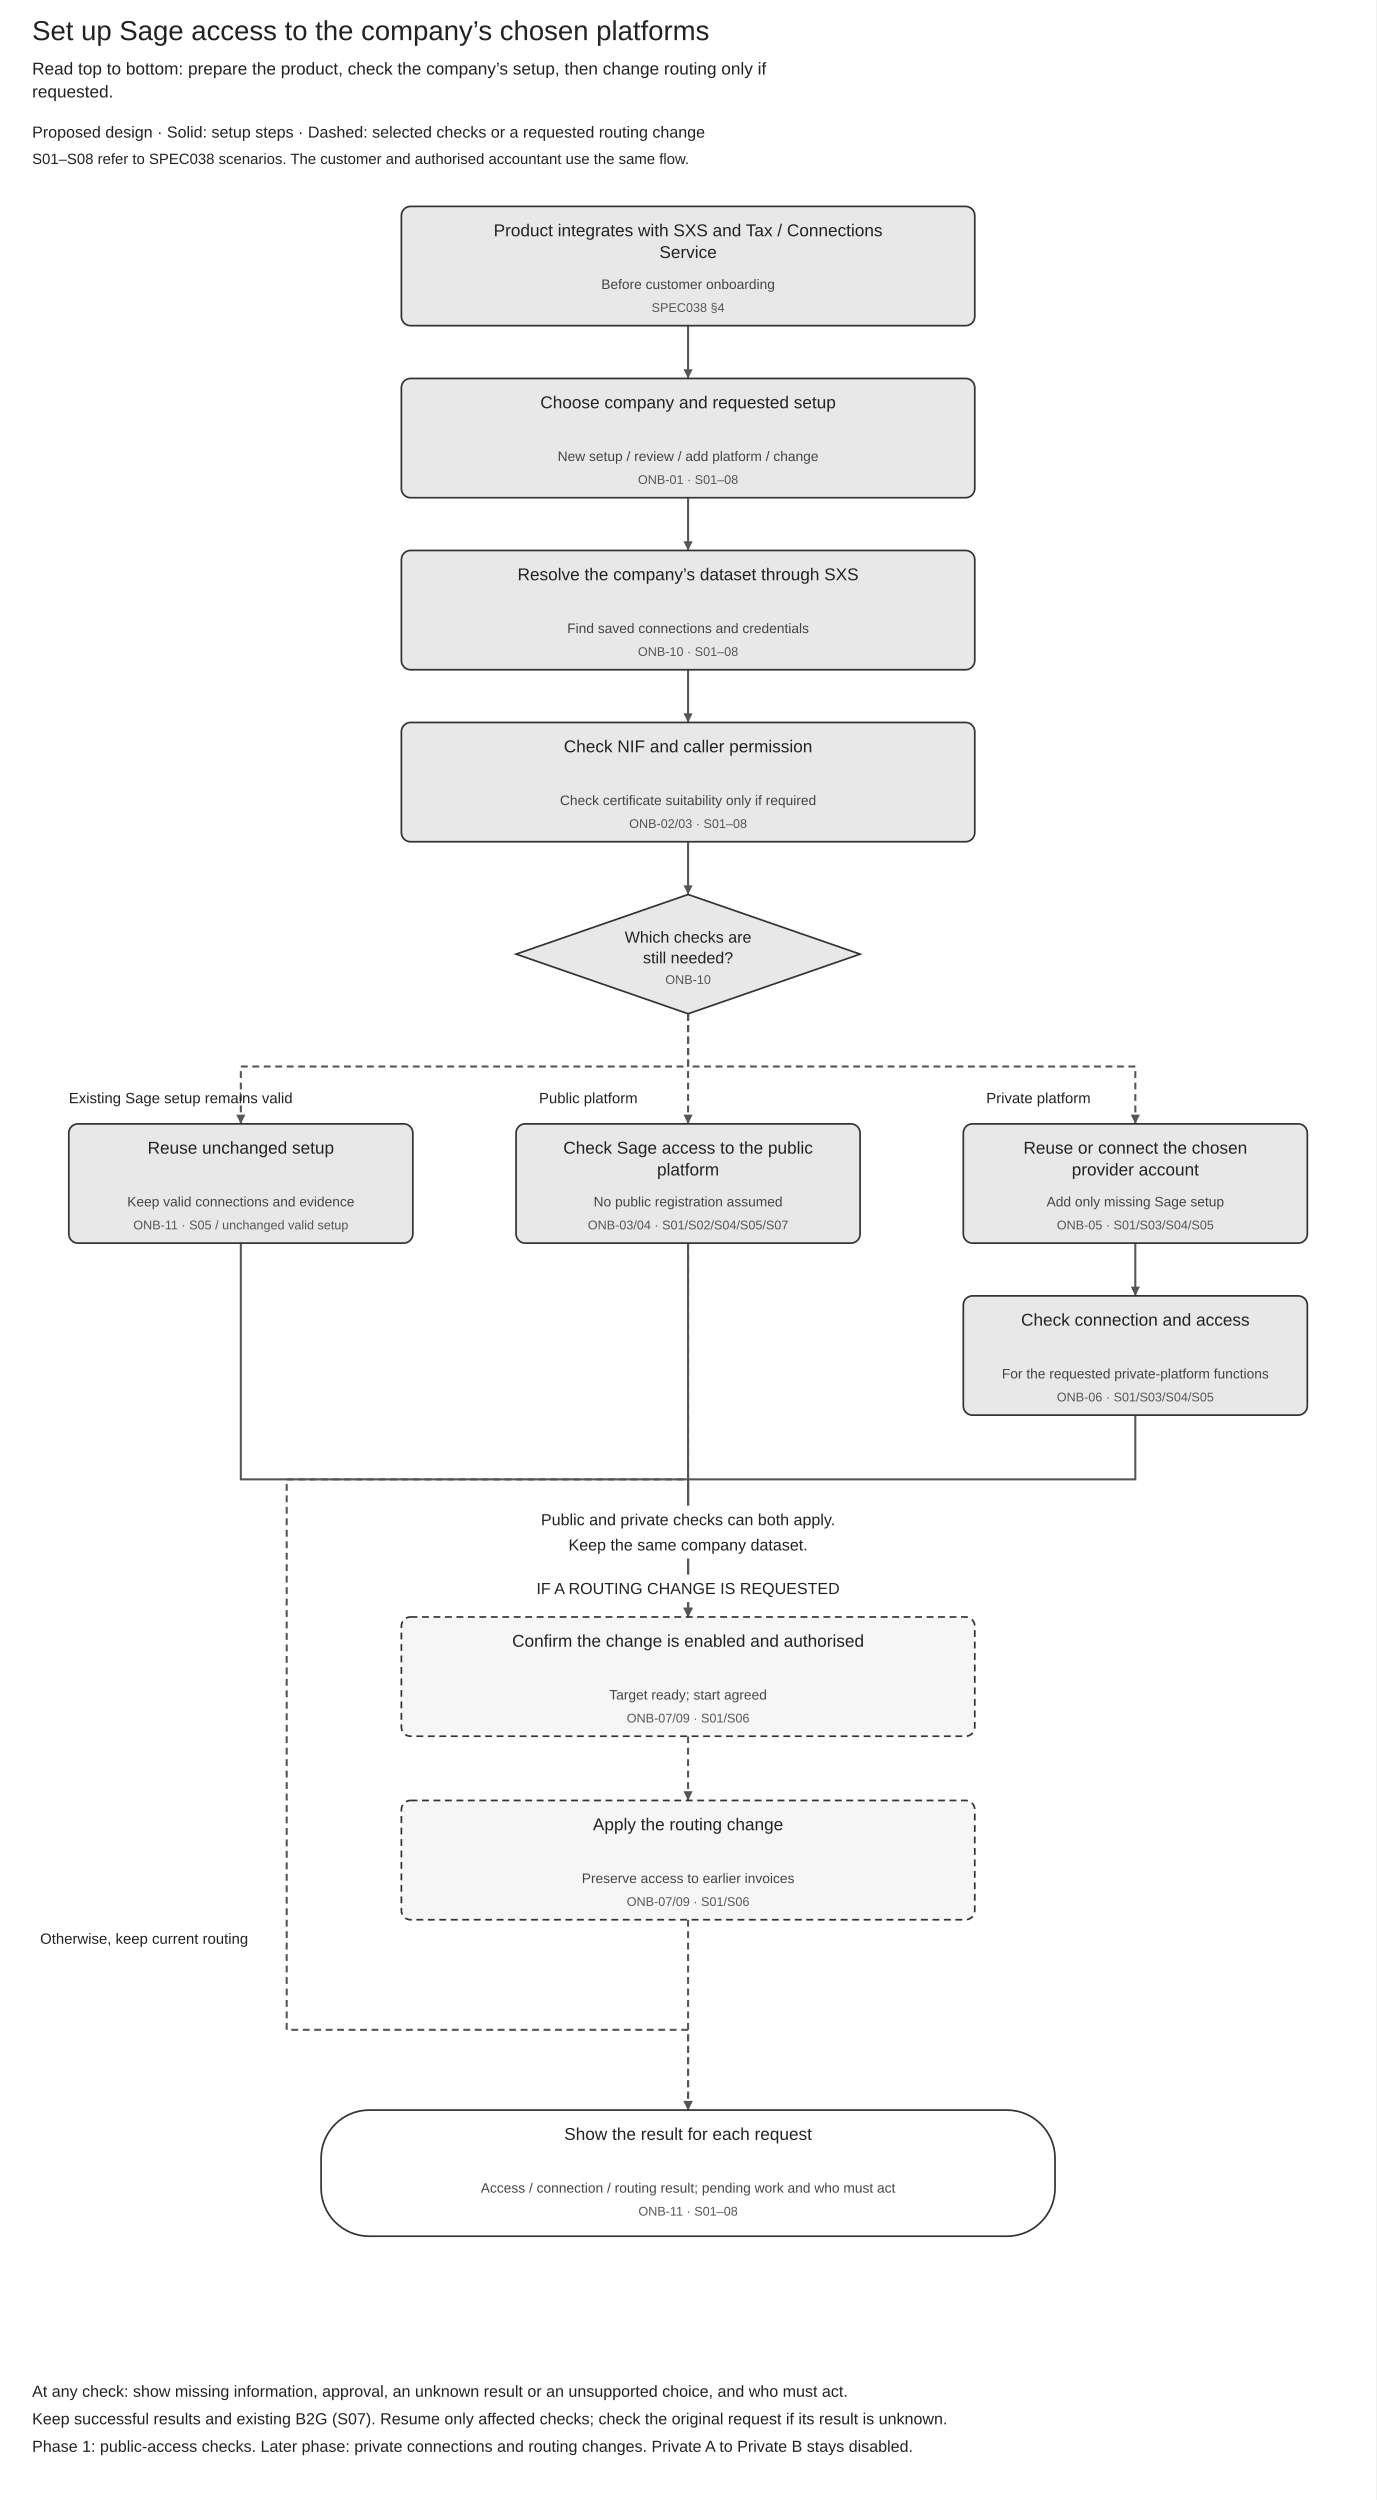
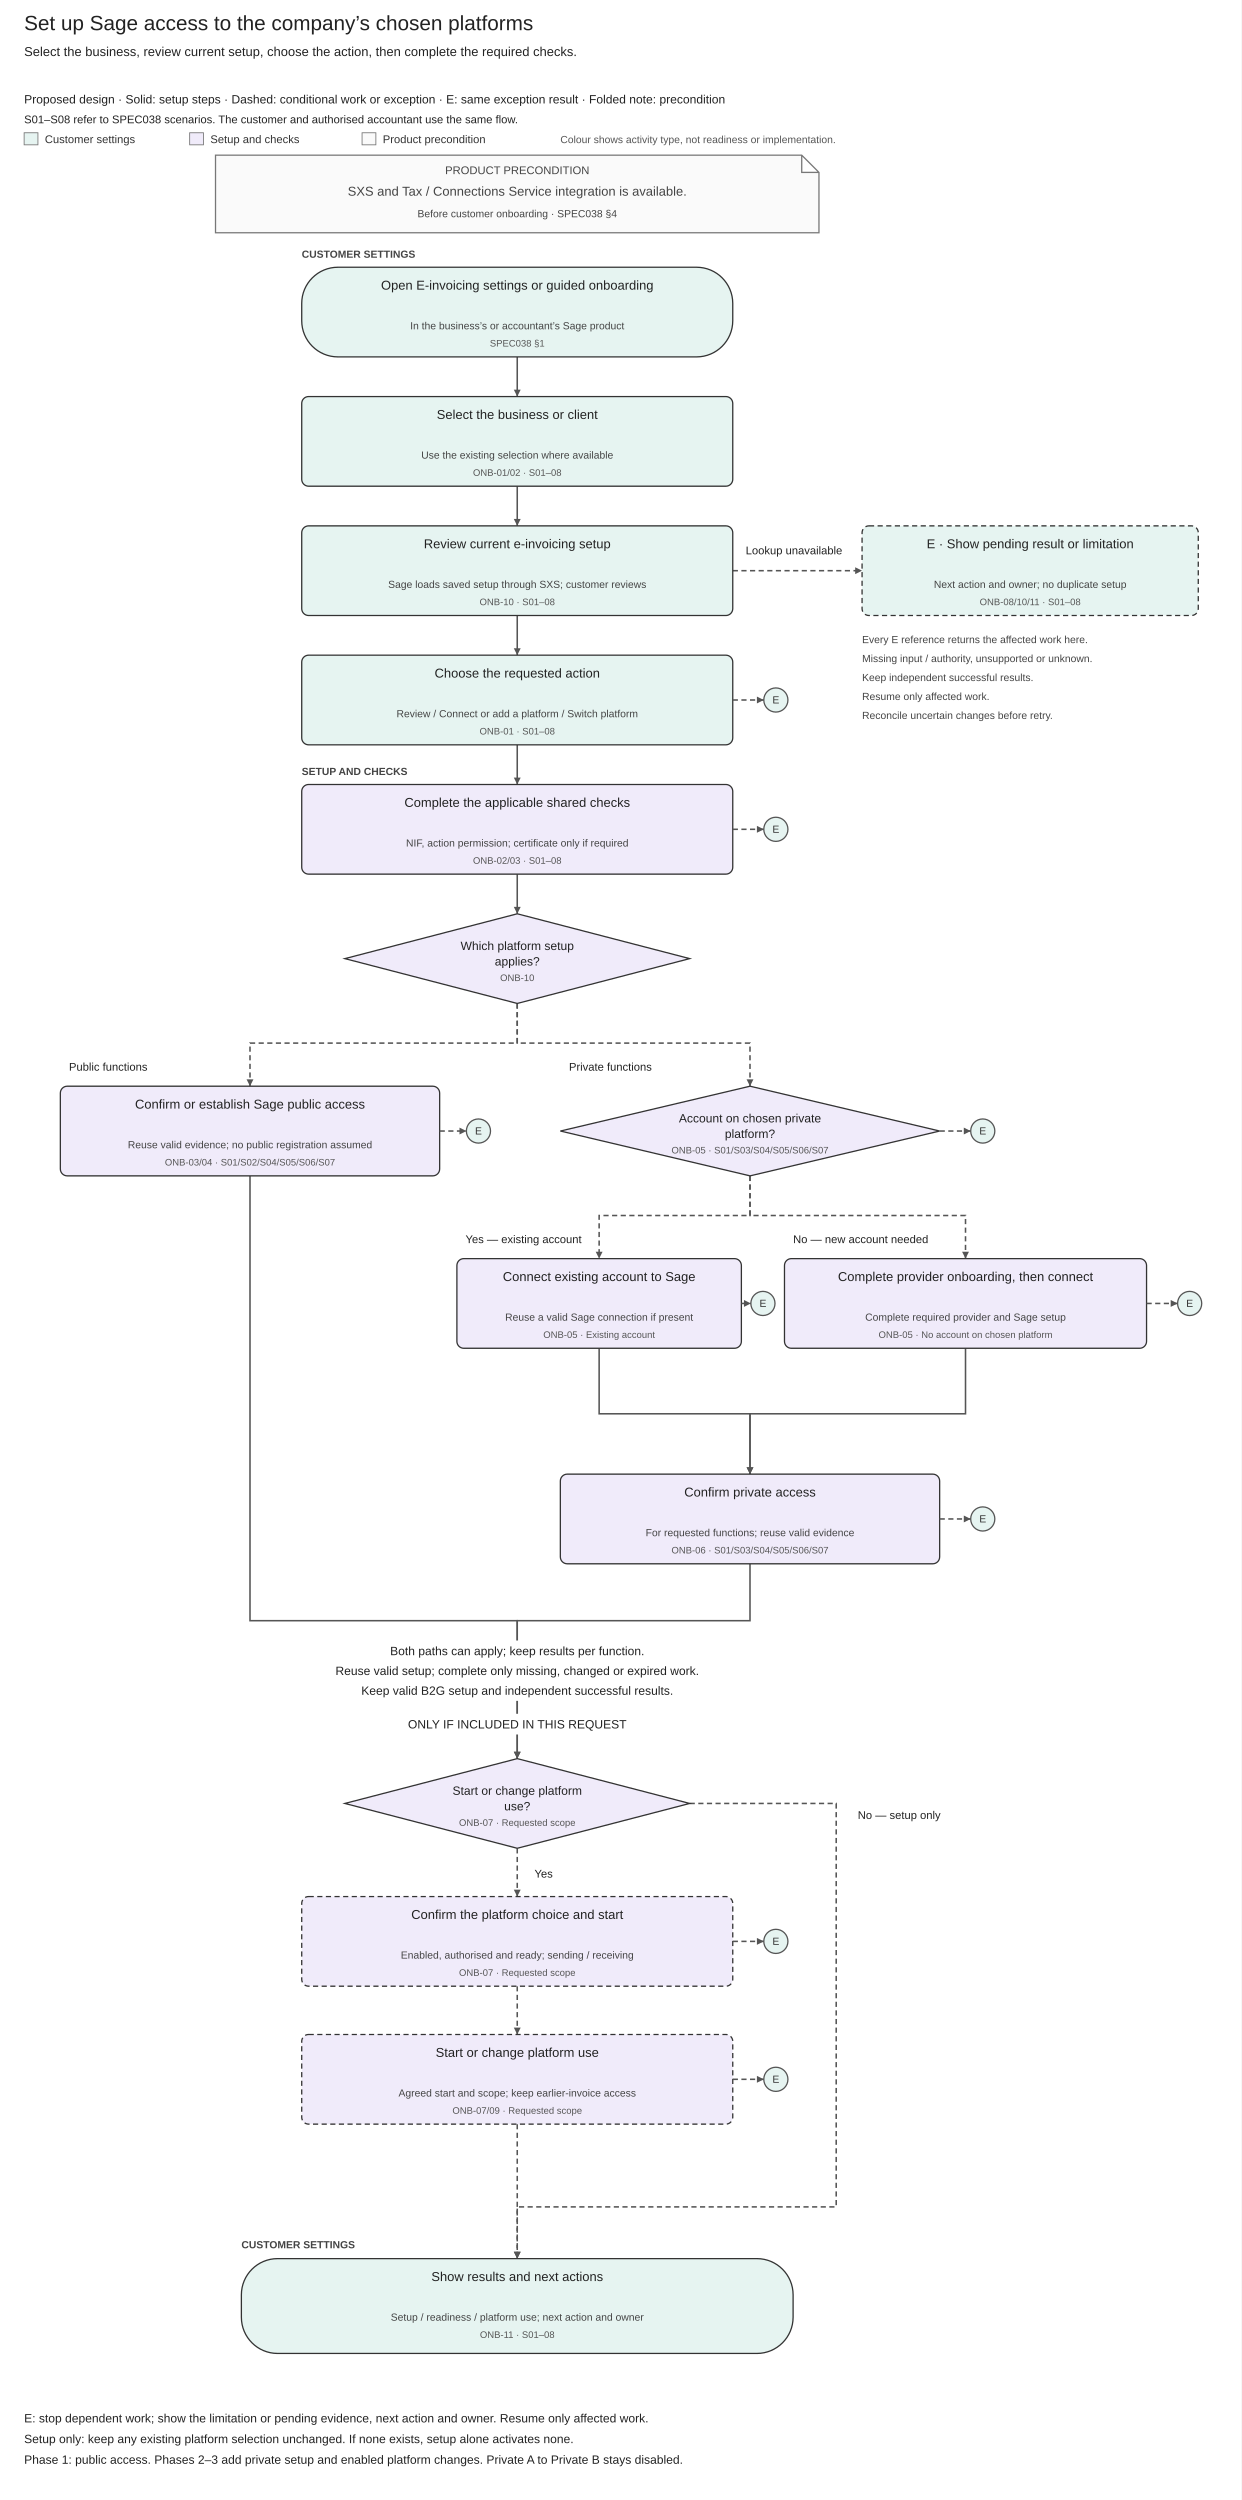
- <svg xmlns="http://www.w3.org/2000/svg" width="1200" height="2180" viewBox="0 0 1200 2180" role="img" aria-label="Set up Sage access to the company’s chosen platforms">
-   <rect width="1200" height="2180" fill="white" />
+ <svg xmlns="http://www.w3.org/2000/svg" width="1440" height="2900" viewBox="0 0 1440 2900" role="img" aria-label="Set up Sage access to the company’s chosen platforms">
+   <rect width="1440" height="2900" fill="white" />
  <text x="28" y="35" font-family="Arial, sans-serif" font-size="24" text-anchor="start" fill="#222222">Set up Sage access to the company’s chosen platforms</text>
-   <text x="28" y="65" font-family="Arial, sans-serif" font-size="15" text-anchor="start" fill="#222222">Read top to bottom: prepare the product, check the company’s setup, then change routing only if</text>
-   <text x="28" y="85" font-family="Arial, sans-serif" font-size="15" text-anchor="start" fill="#222222">requested.</text>
-   <text x="28" y="120" font-family="Arial, sans-serif" font-size="14" text-anchor="start" fill="#222222">Proposed design · Solid: setup steps · Dashed: selected checks or a requested routing change</text>
+   <text x="28" y="65" font-family="Arial, sans-serif" font-size="15" text-anchor="start" fill="#222222">Select the business, review current setup, choose the action, then complete the required checks.</text>
+   <text x="28" y="120" font-family="Arial, sans-serif" font-size="14" text-anchor="start" fill="#222222">Proposed design · Solid: setup steps · Dashed: conditional work or exception · E: same exception result · Folded note: precondition</text>
  <text x="28" y="143" font-family="Arial, sans-serif" font-size="13" text-anchor="start" fill="#222222">S01–S08 refer to SPEC038 scenarios. The customer and authorised accountant use the same flow.</text>
-   <path d="M 600,284 L 600,330" fill="none" stroke="#555555" stroke-width="1.8" />
-   <path d="M 600.0,330 L 604.0,322.0 L 596.0,322.0 Z" fill="#555555" />
-   <path d="M 600,434 L 600,480" fill="none" stroke="#555555" stroke-width="1.8" />
-   <path d="M 600.0,480 L 604.0,472.0 L 596.0,472.0 Z" fill="#555555" />
-   <path d="M 600,584 L 600,630" fill="none" stroke="#555555" stroke-width="1.8" />
-   <path d="M 600.0,630 L 604.0,622.0 L 596.0,622.0 Z" fill="#555555" />
-   <path d="M 600,734 L 600,780" fill="none" stroke="#555555" stroke-width="1.8" />
-   <path d="M 600,780 L 604.0,772.0 L 596.0,772.0 Z" fill="#555555" />
-   <path d="M 600,884 L 600,930 L 210,930 L 210,980" fill="none" stroke="#555555" stroke-width="1.8" stroke-dasharray="6 4" />
-   <path d="M 210,980 L 214.0,972.0 L 206.0,972.0 Z" fill="#555555" />
-   <path d="M 600,884 L 600,980" fill="none" stroke="#555555" stroke-width="1.8" stroke-dasharray="6 4" />
-   <path d="M 600,980 L 604.0,972.0 L 596.0,972.0 Z" fill="#555555" />
-   <path d="M 600,884 L 600,930 L 990,930 L 990,980" fill="none" stroke="#555555" stroke-width="1.8" stroke-dasharray="6 4" />
-   <path d="M 990,980 L 994.0,972.0 L 986.0,972.0 Z" fill="#555555" />
-   <path d="M 990,1084 L 990,1130" fill="none" stroke="#555555" stroke-width="1.8" />
-   <path d="M 990.0,1130 L 994.0,1122.0 L 986.0,1122.0 Z" fill="#555555" />
-   <path d="M 210,1084 L 210,1290 L 600,1290 L 600,1410" fill="none" stroke="#555555" stroke-width="1.8" />
-   <path d="M 600,1410 L 604.0,1402.0 L 596.0,1402.0 Z" fill="#555555" />
-   <path d="M 600,1084 L 600,1410" fill="none" stroke="#555555" stroke-width="1.8" />
-   <path d="M 600,1410 L 604.0,1402.0 L 596.0,1402.0 Z" fill="#555555" />
-   <path d="M 990,1234 L 990,1290 L 600,1290 L 600,1410" fill="none" stroke="#555555" stroke-width="1.8" />
-   <path d="M 600,1410 L 604.0,1402.0 L 596.0,1402.0 Z" fill="#555555" />
-   <path d="M 600,1514 L 600,1570" fill="none" stroke="#555555" stroke-width="1.8" stroke-dasharray="6 4" />
-   <path d="M 600.0,1570 L 604.0,1562.0 L 596.0,1562.0 Z" fill="#555555" />
-   <path d="M 600,1674 L 600,1840" fill="none" stroke="#555555" stroke-width="1.8" stroke-dasharray="6 4" />
-   <path d="M 600,1840 L 604.0,1832.0 L 596.0,1832.0 Z" fill="#555555" />
-   <path d="M 600,1084 L 600,1290 L 250,1290 L 250,1770 L 600,1770 L 600,1840" fill="none" stroke="#555555" stroke-width="1.8" stroke-dasharray="6 4" />
-   <path d="M 600,1840 L 604.0,1832.0 L 596.0,1832.0 Z" fill="#555555" />
-   <a href="../../specs/onboarding-and-connectivity/SPEC-SEI-038-customer-onboarding-and-connectivity-logical-feature-specification.md#4-feature-wide-functional-requirements-and-rules" aria-label="SPEC038 §4 Product integrates with SXS and Tax / Connections Service">
-     <rect x="350" y="180" width="500" height="104" rx="8" fill="#e8e8e8" stroke="#333333" stroke-width="1.5" />
-     <text x="600.0" y="206" font-family="Arial, sans-serif" font-size="15" text-anchor="middle" fill="#222222">Product integrates with SXS and Tax / Connections</text>
-     <text x="600.0" y="225" font-family="Arial, sans-serif" font-size="15" text-anchor="middle" fill="#222222">Service</text>
-     <text x="600.0" y="252" font-family="Arial, sans-serif" font-size="12" text-anchor="middle" fill="#444444">Before customer onboarding</text>
-     <text x="600.0" y="272" font-family="Arial, sans-serif" font-size="11" text-anchor="middle" fill="#555555">SPEC038 §4</text>
-   </a>
-   <a href="../../specs/onboarding-and-connectivity/SPEC-SEI-038-customer-onboarding-and-connectivity-logical-feature-specification.md#61-onb-01-capture-requested-functions" aria-label="ONB-01 Choose company and requested setup">
-     <rect x="350" y="330" width="500" height="104" rx="8" fill="#e8e8e8" stroke="#333333" stroke-width="1.5" />
-     <text x="600.0" y="356" font-family="Arial, sans-serif" font-size="15" text-anchor="middle" fill="#222222">Choose company and requested setup</text>
-     <text x="600.0" y="402" font-family="Arial, sans-serif" font-size="12" text-anchor="middle" fill="#444444">New setup / review / add platform / change</text>
-     <text x="600.0" y="422" font-family="Arial, sans-serif" font-size="11" text-anchor="middle" fill="#555555">ONB-01 · S01–08</text>
-   </a>
-   <a href="../../specs/onboarding-and-connectivity/SPEC-SEI-038-customer-onboarding-and-connectivity-logical-feature-specification.md#64-onb-10-assess-current-setup" aria-label="ONB-10 Resolve the company’s dataset through SXS">
-     <rect x="350" y="480" width="500" height="104" rx="8" fill="#e8e8e8" stroke="#333333" stroke-width="1.5" />
-     <text x="600.0" y="506" font-family="Arial, sans-serif" font-size="15" text-anchor="middle" fill="#222222">Resolve the company’s dataset through SXS</text>
-     <text x="600.0" y="552" font-family="Arial, sans-serif" font-size="12" text-anchor="middle" fill="#444444">Find saved connections and credentials</text>
-     <text x="600.0" y="572" font-family="Arial, sans-serif" font-size="11" text-anchor="middle" fill="#555555">ONB-10 · S01–08</text>
-   </a>
-   <a href="../../specs/onboarding-and-connectivity/SPEC-SEI-038-customer-onboarding-and-connectivity-logical-feature-specification.md#62-onb-02-check-business-identity-and-authority" aria-label="ONB-02/03 Check NIF and caller permission">
-     <rect x="350" y="630" width="500" height="104" rx="8" fill="#e8e8e8" stroke="#333333" stroke-width="1.5" />
-     <text x="600.0" y="656" font-family="Arial, sans-serif" font-size="15" text-anchor="middle" fill="#222222">Check NIF and caller permission</text>
-     <text x="600.0" y="702" font-family="Arial, sans-serif" font-size="12" text-anchor="middle" fill="#444444">Check certificate suitability only if required</text>
-     <text x="600.0" y="722" font-family="Arial, sans-serif" font-size="11" text-anchor="middle" fill="#555555">ONB-02/03 · S01–08</text>
-   </a>
-   <a href="../../specs/onboarding-and-connectivity/SPEC-SEI-038-customer-onboarding-and-connectivity-logical-feature-specification.md#64-onb-10-assess-current-setup" aria-label="ONB-10 Which checks are still needed?">
-     <path d="M 600.0,780 L 750,832.0 L 600.0,884 L 450,832.0 Z" fill="#e8e8e8" stroke="#333333" stroke-width="1.5" />
-     <text x="600.0" y="822" font-family="Arial, sans-serif" font-size="14" text-anchor="middle" fill="#222222">Which checks are</text>
-     <text x="600.0" y="840" font-family="Arial, sans-serif" font-size="14" text-anchor="middle" fill="#222222">still needed?</text>
-     <text x="600.0" y="858" font-family="Arial, sans-serif" font-size="11" text-anchor="middle" fill="#555555">ONB-10</text>
-   </a>
-   <a href="../../specs/onboarding-and-connectivity/SPEC-SEI-038-customer-onboarding-and-connectivity-logical-feature-specification.md#612-onb-11-return-results-and-required-actions" aria-label="ONB-11 Reuse unchanged setup">
-     <rect x="60" y="980" width="300" height="104" rx="8" fill="#e8e8e8" stroke="#333333" stroke-width="1.5" />
-     <text x="210.0" y="1006" font-family="Arial, sans-serif" font-size="15" text-anchor="middle" fill="#222222">Reuse unchanged setup</text>
-     <text x="210.0" y="1052" font-family="Arial, sans-serif" font-size="12" text-anchor="middle" fill="#444444">Keep valid connections and evidence</text>
-     <text x="210.0" y="1072" font-family="Arial, sans-serif" font-size="11" text-anchor="middle" fill="#555555">ONB-11 · S05 / unchanged valid setup</text>
-   </a>
-   <a href="../../specs/onboarding-and-connectivity/SPEC-SEI-038-customer-onboarding-and-connectivity-logical-feature-specification.md#65-onb-03-assess-prerequisites" aria-label="ONB-03/04 Check Sage access to the public platform">
-     <rect x="450" y="980" width="300" height="104" rx="8" fill="#e8e8e8" stroke="#333333" stroke-width="1.5" />
-     <text x="600.0" y="1006" font-family="Arial, sans-serif" font-size="15" text-anchor="middle" fill="#222222">Check Sage access to the public</text>
-     <text x="600.0" y="1025" font-family="Arial, sans-serif" font-size="15" text-anchor="middle" fill="#222222">platform</text>
-     <text x="600.0" y="1052" font-family="Arial, sans-serif" font-size="12" text-anchor="middle" fill="#444444">No public registration assumed</text>
-     <text x="600.0" y="1072" font-family="Arial, sans-serif" font-size="11" text-anchor="middle" fill="#555555">ONB-03/04 · S01/S02/S04/S05/S07</text>
-   </a>
-   <a href="../../specs/onboarding-and-connectivity/SPEC-SEI-038-customer-onboarding-and-connectivity-logical-feature-specification.md#67-onb-05-configure-private-choice" aria-label="ONB-05 Reuse or connect the chosen provider account">
-     <rect x="840" y="980" width="300" height="104" rx="8" fill="#e8e8e8" stroke="#333333" stroke-width="1.5" />
-     <text x="990.0" y="1006" font-family="Arial, sans-serif" font-size="15" text-anchor="middle" fill="#222222">Reuse or connect the chosen</text>
-     <text x="990.0" y="1025" font-family="Arial, sans-serif" font-size="15" text-anchor="middle" fill="#222222">provider account</text>
-     <text x="990.0" y="1052" font-family="Arial, sans-serif" font-size="12" text-anchor="middle" fill="#444444">Add only missing Sage setup</text>
-     <text x="990.0" y="1072" font-family="Arial, sans-serif" font-size="11" text-anchor="middle" fill="#555555">ONB-05 · S01/S03/S04/S05</text>
-   </a>
-   <a href="../../specs/onboarding-and-connectivity/SPEC-SEI-038-customer-onboarding-and-connectivity-logical-feature-specification.md#68-onb-06-prove-private-readiness" aria-label="ONB-06 Check connection and access">
-     <rect x="840" y="1130" width="300" height="104" rx="8" fill="#e8e8e8" stroke="#333333" stroke-width="1.5" />
-     <text x="990.0" y="1156" font-family="Arial, sans-serif" font-size="15" text-anchor="middle" fill="#222222">Check connection and access</text>
-     <text x="990.0" y="1202" font-family="Arial, sans-serif" font-size="12" text-anchor="middle" fill="#444444">For the requested private-platform functions</text>
-     <text x="990.0" y="1222" font-family="Arial, sans-serif" font-size="11" text-anchor="middle" fill="#555555">ONB-06 · S01/S03/S04/S05</text>
-   </a>
-   <a href="../../specs/onboarding-and-connectivity/SPEC-SEI-038-customer-onboarding-and-connectivity-logical-feature-specification.md#69-onb-07-cut-over-new-traffic" aria-label="ONB-07/09 Confirm the change is enabled and authorised">
-     <rect x="350" y="1410" width="500" height="104" rx="8" fill="#f6f6f6" stroke="#333333" stroke-width="1.5" stroke-dasharray="6 4" />
-     <text x="600.0" y="1436" font-family="Arial, sans-serif" font-size="15" text-anchor="middle" fill="#222222">Confirm the change is enabled and authorised</text>
-     <text x="600.0" y="1482" font-family="Arial, sans-serif" font-size="12" text-anchor="middle" fill="#444444">Target ready; start agreed</text>
-     <text x="600.0" y="1502" font-family="Arial, sans-serif" font-size="11" text-anchor="middle" fill="#555555">ONB-07/09 · S01/S06</text>
-   </a>
-   <a href="../../specs/onboarding-and-connectivity/SPEC-SEI-038-customer-onboarding-and-connectivity-logical-feature-specification.md#69-onb-07-cut-over-new-traffic" aria-label="ONB-07/09 Apply the routing change">
-     <rect x="350" y="1570" width="500" height="104" rx="8" fill="#f6f6f6" stroke="#333333" stroke-width="1.5" stroke-dasharray="6 4" />
-     <text x="600.0" y="1596" font-family="Arial, sans-serif" font-size="15" text-anchor="middle" fill="#222222">Apply the routing change</text>
-     <text x="600.0" y="1642" font-family="Arial, sans-serif" font-size="12" text-anchor="middle" fill="#444444">Preserve access to earlier invoices</text>
-     <text x="600.0" y="1662" font-family="Arial, sans-serif" font-size="11" text-anchor="middle" fill="#555555">ONB-07/09 · S01/S06</text>
-   </a>
-   <a href="../../specs/onboarding-and-connectivity/SPEC-SEI-038-customer-onboarding-and-connectivity-logical-feature-specification.md#612-onb-11-return-results-and-required-actions" aria-label="ONB-11 Show the result for each request">
-     <rect x="280" y="1840" width="640" height="110" rx="42" fill="#ffffff" stroke="#333333" stroke-width="1.5" />
-     <text x="600.0" y="1866" font-family="Arial, sans-serif" font-size="15" text-anchor="middle" fill="#222222">Show the result for each request</text>
-     <text x="600.0" y="1912" font-family="Arial, sans-serif" font-size="12" text-anchor="middle" fill="#444444">Access / connection / routing result; pending work and who must act</text>
-     <text x="600.0" y="1932" font-family="Arial, sans-serif" font-size="11" text-anchor="middle" fill="#555555">ONB-11 · S01–08</text>
-   </a>
-   <text x="60" y="962" font-family="Arial, sans-serif" font-size="13" text-anchor="start" fill="#222222">Existing Sage setup remains valid</text>
-   <text x="470" y="962" font-family="Arial, sans-serif" font-size="13" text-anchor="start" fill="#222222">Public platform</text>
-   <text x="860" y="962" font-family="Arial, sans-serif" font-size="13" text-anchor="start" fill="#222222">Private platform</text>
-   <text x="35" y="1695" font-family="Arial, sans-serif" font-size="13" text-anchor="start" fill="#222222">Otherwise, keep current routing</text>
-   <rect x="300" y="1313.0" width="600" height="24" fill="white" />
-   <text x="600" y="1330" font-family="Arial, sans-serif" font-size="14" text-anchor="middle" fill="#222222">Public and private checks can both apply.</text>
-   <rect x="300" y="1335.0" width="600" height="24" fill="white" />
-   <text x="600" y="1352" font-family="Arial, sans-serif" font-size="14" text-anchor="middle" fill="#222222">Keep the same company dataset.</text>
-   <rect x="300" y="1373.0" width="600" height="24" fill="white" />
-   <text x="600" y="1390" font-family="Arial, sans-serif" font-size="14" text-anchor="middle" fill="#222222">IF A ROUTING CHANGE IS REQUESTED</text>
-   <text x="28" y="2090" font-family="Arial, sans-serif" font-size="14" text-anchor="start" fill="#222222">At any check: show missing information, approval, an unknown result or an unsupported choice, and who must act.</text>
-   <text x="28" y="2114" font-family="Arial, sans-serif" font-size="14" text-anchor="start" fill="#222222">Keep successful results and existing B2G (S07). Resume only affected checks; check the original request if its result is unknown.</text>
-   <text x="28" y="2138" font-family="Arial, sans-serif" font-size="14" text-anchor="start" fill="#222222">Phase 1: public-access checks. Later phase: private connections and routing changes. Private A to Private B stays disabled.</text>
+   <path d="M 600,414 L 600,460" fill="none" stroke="#555555" stroke-width="1.8" />
+   <path d="M 600.0,460 L 604.0,452.0 L 596.0,452.0 Z" fill="#555555" />
+   <path d="M 600,564 L 600,610" fill="none" stroke="#555555" stroke-width="1.8" />
+   <path d="M 600.0,610 L 604.0,602.0 L 596.0,602.0 Z" fill="#555555" />
+   <path d="M 600,714 L 600,760" fill="none" stroke="#555555" stroke-width="1.8" />
+   <path d="M 600.0,760 L 604.0,752.0 L 596.0,752.0 Z" fill="#555555" />
+   <path d="M 600,864 L 600,910" fill="none" stroke="#555555" stroke-width="1.8" />
+   <path d="M 600.0,910 L 604.0,902.0 L 596.0,902.0 Z" fill="#555555" />
+   <path d="M 850,662 L 1000,662" fill="none" stroke="#555555" stroke-width="1.8" stroke-dasharray="6 4" />
+   <path d="M 1000,662 L 992.0,658.0 L 992.0,666.0 Z" fill="#555555" />
+   <path d="M 600,1014 L 600,1060" fill="none" stroke="#555555" stroke-width="1.8" />
+   <path d="M 600,1060 L 604.0,1052.0 L 596.0,1052.0 Z" fill="#555555" />
+   <path d="M 600,1164 L 600,1210 L 290,1210 L 290,1260" fill="none" stroke="#555555" stroke-width="1.8" stroke-dasharray="6 4" />
+   <path d="M 290,1260 L 294.0,1252.0 L 286.0,1252.0 Z" fill="#555555" />
+   <path d="M 600,1164 L 600,1210 L 870,1210 L 870,1260" fill="none" stroke="#555555" stroke-width="1.8" stroke-dasharray="6 4" />
+   <path d="M 870,1260 L 874.0,1252.0 L 866.0,1252.0 Z" fill="#555555" />
+   <path d="M 870,1364 L 870,1410 L 695,1410 L 695,1460" fill="none" stroke="#555555" stroke-width="1.8" stroke-dasharray="6 4" />
+   <path d="M 695,1460 L 699.0,1452.0 L 691.0,1452.0 Z" fill="#555555" />
+   <path d="M 870,1364 L 870,1410 L 1120,1410 L 1120,1460" fill="none" stroke="#555555" stroke-width="1.8" stroke-dasharray="6 4" />
+   <path d="M 1120,1460 L 1124.0,1452.0 L 1116.0,1452.0 Z" fill="#555555" />
+   <path d="M 695,1564 L 695,1640 L 870,1640 L 870,1710" fill="none" stroke="#555555" stroke-width="1.8" />
+   <path d="M 870,1710 L 874.0,1702.0 L 866.0,1702.0 Z" fill="#555555" />
+   <path d="M 1120,1564 L 1120,1640 L 870,1640 L 870,1710" fill="none" stroke="#555555" stroke-width="1.8" />
+   <path d="M 870,1710 L 874.0,1702.0 L 866.0,1702.0 Z" fill="#555555" />
+   <path d="M 290,1364 L 290,1880 L 600,1880 L 600,2040" fill="none" stroke="#555555" stroke-width="1.8" />
+   <path d="M 600,2040 L 604.0,2032.0 L 596.0,2032.0 Z" fill="#555555" />
+   <path d="M 870,1814 L 870,1880 L 600,1880 L 600,2040" fill="none" stroke="#555555" stroke-width="1.8" />
+   <path d="M 600,2040 L 604.0,2032.0 L 596.0,2032.0 Z" fill="#555555" />
+   <path d="M 600,2144 L 600,2200" fill="none" stroke="#555555" stroke-width="1.8" stroke-dasharray="6 4" />
+   <path d="M 600,2200 L 604.0,2192.0 L 596.0,2192.0 Z" fill="#555555" />
+   <path d="M 800,2092 L 970,2092 L 970,2560 L 600,2560 L 600,2620" fill="none" stroke="#555555" stroke-width="1.8" stroke-dasharray="6 4" />
+   <path d="M 600,2620 L 604.0,2612.0 L 596.0,2612.0 Z" fill="#555555" />
+   <path d="M 600,2304 L 600,2360" fill="none" stroke="#555555" stroke-width="1.8" stroke-dasharray="6 4" />
+   <path d="M 600.0,2360 L 604.0,2352.0 L 596.0,2352.0 Z" fill="#555555" />
+   <path d="M 600,2464 L 600,2620" fill="none" stroke="#555555" stroke-width="1.8" stroke-dasharray="6 4" />
+   <path d="M 600,2620 L 604.0,2612.0 L 596.0,2612.0 Z" fill="#555555" />
+   <a href="../../specs/onboarding-and-connectivity/SPEC-SEI-038-customer-onboarding-and-connectivity-logical-feature-specification.md#1-purpose-and-authority" aria-label="SPEC038 §1 Open E-invoicing settings or guided onboarding" id="start">
+     <rect x="350" y="310" width="500" height="104" rx="42" fill="#E6F4F1" stroke="#333333" stroke-width="1.5" />
+     <text x="600.0" y="336" font-family="Arial, sans-serif" font-size="15" text-anchor="middle" fill="#222222">Open E-invoicing settings or guided onboarding</text>
+     <text x="600.0" y="382" font-family="Arial, sans-serif" font-size="12" text-anchor="middle" fill="#444444">In the business’s or accountant’s Sage product</text>
+     <text x="600.0" y="402" font-family="Arial, sans-serif" font-size="11" text-anchor="middle" fill="#555555">SPEC038 §1</text>
+   </a>
+   <a href="../../specs/onboarding-and-connectivity/SPEC-SEI-038-customer-onboarding-and-connectivity-logical-feature-specification.md#61-onb-01-capture-requested-functions" aria-label="ONB-01/02 Select the business or client" id="select">
+     <rect x="350" y="460" width="500" height="104" rx="8" fill="#E6F4F1" stroke="#333333" stroke-width="1.5" />
+     <text x="600.0" y="486" font-family="Arial, sans-serif" font-size="15" text-anchor="middle" fill="#222222">Select the business or client</text>
+     <text x="600.0" y="532" font-family="Arial, sans-serif" font-size="12" text-anchor="middle" fill="#444444">Use the existing selection where available</text>
+     <text x="600.0" y="552" font-family="Arial, sans-serif" font-size="11" text-anchor="middle" fill="#555555">ONB-01/02 · S01–08</text>
+   </a>
+   <a href="../../specs/onboarding-and-connectivity/SPEC-SEI-038-customer-onboarding-and-connectivity-logical-feature-specification.md#64-onb-10-assess-current-setup" aria-label="ONB-10 Review current e-invoicing setup" id="assess">
+     <rect x="350" y="610" width="500" height="104" rx="8" fill="#E6F4F1" stroke="#333333" stroke-width="1.5" />
+     <text x="600.0" y="636" font-family="Arial, sans-serif" font-size="15" text-anchor="middle" fill="#222222">Review current e-invoicing setup</text>
+     <text x="600.0" y="682" font-family="Arial, sans-serif" font-size="12" text-anchor="middle" fill="#444444">Sage loads saved setup through SXS; customer reviews</text>
+     <text x="600.0" y="702" font-family="Arial, sans-serif" font-size="11" text-anchor="middle" fill="#555555">ONB-10 · S01–08</text>
+   </a>
+   <a href="../../specs/onboarding-and-connectivity/SPEC-SEI-038-customer-onboarding-and-connectivity-logical-feature-specification.md#610-onb-08-reconcile-and-recover" aria-label="ONB-08/10/11 E · Show pending result or limitation" id="pending">
+     <rect x="1000" y="610" width="390" height="104" rx="8" fill="#E6F4F1" stroke="#333333" stroke-width="1.5" stroke-dasharray="6 4" />
+     <text x="1195.0" y="636" font-family="Arial, sans-serif" font-size="15" text-anchor="middle" fill="#222222">E · Show pending result or limitation</text>
+     <text x="1195.0" y="682" font-family="Arial, sans-serif" font-size="12" text-anchor="middle" fill="#444444">Next action and owner; no duplicate setup</text>
+     <text x="1195.0" y="702" font-family="Arial, sans-serif" font-size="11" text-anchor="middle" fill="#555555">ONB-08/10/11 · S01–08</text>
+   </a>
+   <a href="../../specs/onboarding-and-connectivity/SPEC-SEI-038-customer-onboarding-and-connectivity-logical-feature-specification.md#61-onb-01-capture-requested-functions" aria-label="ONB-01 Choose the requested action" id="request">
+     <rect x="350" y="760" width="500" height="104" rx="8" fill="#E6F4F1" stroke="#333333" stroke-width="1.5" />
+     <text x="600.0" y="786" font-family="Arial, sans-serif" font-size="15" text-anchor="middle" fill="#222222">Choose the requested action</text>
+     <text x="600.0" y="832" font-family="Arial, sans-serif" font-size="12" text-anchor="middle" fill="#444444">Review / Connect or add a platform / Switch platform</text>
+     <text x="600.0" y="852" font-family="Arial, sans-serif" font-size="11" text-anchor="middle" fill="#555555">ONB-01 · S01–08</text>
+   </a>
+   <a href="../../specs/onboarding-and-connectivity/SPEC-SEI-038-customer-onboarding-and-connectivity-logical-feature-specification.md#62-onb-02-check-business-identity-and-authority" aria-label="ONB-02/03 Complete the applicable shared checks" id="identity">
+     <rect x="350" y="910" width="500" height="104" rx="8" fill="#F0EBFA" stroke="#333333" stroke-width="1.5" />
+     <text x="600.0" y="936" font-family="Arial, sans-serif" font-size="15" text-anchor="middle" fill="#222222">Complete the applicable shared checks</text>
+     <text x="600.0" y="982" font-family="Arial, sans-serif" font-size="12" text-anchor="middle" fill="#444444">NIF, action permission; certificate only if required</text>
+     <text x="600.0" y="1002" font-family="Arial, sans-serif" font-size="11" text-anchor="middle" fill="#555555">ONB-02/03 · S01–08</text>
+   </a>
+   <a href="../../specs/onboarding-and-connectivity/SPEC-SEI-038-customer-onboarding-and-connectivity-logical-feature-specification.md#64-onb-10-assess-current-setup" aria-label="ONB-10 Which platform setup applies?" id="choice">
+     <path d="M 600.0,1060 L 800,1112.0 L 600.0,1164 L 400,1112.0 Z" fill="#F0EBFA" stroke="#333333" stroke-width="1.5" />
+     <text x="600.0" y="1102" font-family="Arial, sans-serif" font-size="14" text-anchor="middle" fill="#222222">Which platform setup</text>
+     <text x="600.0" y="1120" font-family="Arial, sans-serif" font-size="14" text-anchor="middle" fill="#222222">applies?</text>
+     <text x="600.0" y="1138" font-family="Arial, sans-serif" font-size="11" text-anchor="middle" fill="#555555">ONB-10</text>
+   </a>
+   <a href="../../specs/onboarding-and-connectivity/SPEC-SEI-038-customer-onboarding-and-connectivity-logical-feature-specification.md#65-onb-03-assess-prerequisites" aria-label="ONB-03/04 Confirm or establish Sage public access" id="public">
+     <rect x="70" y="1260" width="440" height="104" rx="8" fill="#F0EBFA" stroke="#333333" stroke-width="1.5" />
+     <text x="290.0" y="1286" font-family="Arial, sans-serif" font-size="15" text-anchor="middle" fill="#222222">Confirm or establish Sage public access</text>
+     <text x="290.0" y="1332" font-family="Arial, sans-serif" font-size="12" text-anchor="middle" fill="#444444">Reuse valid evidence; no public registration assumed</text>
+     <text x="290.0" y="1352" font-family="Arial, sans-serif" font-size="11" text-anchor="middle" fill="#555555">ONB-03/04 · S01/S02/S04/S05/S06/S07</text>
+   </a>
+   <a href="../../specs/onboarding-and-connectivity/SPEC-SEI-038-customer-onboarding-and-connectivity-logical-feature-specification.md#67-onb-05-configure-private-choice" aria-label="ONB-05 Account on chosen private platform?" id="private">
+     <path d="M 870.0,1260 L 1090,1312.0 L 870.0,1364 L 650,1312.0 Z" fill="#F0EBFA" stroke="#333333" stroke-width="1.5" />
+     <text x="870.0" y="1302" font-family="Arial, sans-serif" font-size="14" text-anchor="middle" fill="#222222">Account on chosen private</text>
+     <text x="870.0" y="1320" font-family="Arial, sans-serif" font-size="14" text-anchor="middle" fill="#222222">platform?</text>
+     <text x="870.0" y="1338" font-family="Arial, sans-serif" font-size="11" text-anchor="middle" fill="#555555">ONB-05 · S01/S03/S04/S05/S06/S07</text>
+   </a>
+   <a href="../../specs/onboarding-and-connectivity/SPEC-SEI-038-customer-onboarding-and-connectivity-logical-feature-specification.md#67-onb-05-configure-private-choice" aria-label="ONB-05 Connect existing account to Sage" id="privateexisting">
+     <rect x="530" y="1460" width="330" height="104" rx="8" fill="#F0EBFA" stroke="#333333" stroke-width="1.5" />
+     <text x="695.0" y="1486" font-family="Arial, sans-serif" font-size="15" text-anchor="middle" fill="#222222">Connect existing account to Sage</text>
+     <text x="695.0" y="1532" font-family="Arial, sans-serif" font-size="12" text-anchor="middle" fill="#444444">Reuse a valid Sage connection if present</text>
+     <text x="695.0" y="1552" font-family="Arial, sans-serif" font-size="11" text-anchor="middle" fill="#555555">ONB-05 · Existing account</text>
+   </a>
+   <a href="../../specs/onboarding-and-connectivity/SPEC-SEI-038-customer-onboarding-and-connectivity-logical-feature-specification.md#67-onb-05-configure-private-choice" aria-label="ONB-05 Complete provider onboarding, then connect" id="privatenew">
+     <rect x="910" y="1460" width="420" height="104" rx="8" fill="#F0EBFA" stroke="#333333" stroke-width="1.5" />
+     <text x="1120.0" y="1486" font-family="Arial, sans-serif" font-size="15" text-anchor="middle" fill="#222222">Complete provider onboarding, then connect</text>
+     <text x="1120.0" y="1532" font-family="Arial, sans-serif" font-size="12" text-anchor="middle" fill="#444444">Complete required provider and Sage setup</text>
+     <text x="1120.0" y="1552" font-family="Arial, sans-serif" font-size="11" text-anchor="middle" fill="#555555">ONB-05 · No account on chosen platform</text>
+   </a>
+   <a href="../../specs/onboarding-and-connectivity/SPEC-SEI-038-customer-onboarding-and-connectivity-logical-feature-specification.md#68-onb-06-prove-private-readiness" aria-label="ONB-06 Confirm private access" id="privatecheck">
+     <rect x="650" y="1710" width="440" height="104" rx="8" fill="#F0EBFA" stroke="#333333" stroke-width="1.5" />
+     <text x="870.0" y="1736" font-family="Arial, sans-serif" font-size="15" text-anchor="middle" fill="#222222">Confirm private access</text>
+     <text x="870.0" y="1782" font-family="Arial, sans-serif" font-size="12" text-anchor="middle" fill="#444444">For requested functions; reuse valid evidence</text>
+     <text x="870.0" y="1802" font-family="Arial, sans-serif" font-size="11" text-anchor="middle" fill="#555555">ONB-06 · S01/S03/S04/S05/S06/S07</text>
+   </a>
+   <a href="../../specs/onboarding-and-connectivity/SPEC-SEI-038-customer-onboarding-and-connectivity-logical-feature-specification.md#69-onb-07-cut-over-new-traffic" aria-label="ONB-07 Start or change platform use?" id="usechoice">
+     <path d="M 600.0,2040 L 800,2092.0 L 600.0,2144 L 400,2092.0 Z" fill="#F0EBFA" stroke="#333333" stroke-width="1.5" />
+     <text x="600.0" y="2082" font-family="Arial, sans-serif" font-size="14" text-anchor="middle" fill="#222222">Start or change platform</text>
+     <text x="600.0" y="2100" font-family="Arial, sans-serif" font-size="14" text-anchor="middle" fill="#222222">use?</text>
+     <text x="600.0" y="2118" font-family="Arial, sans-serif" font-size="11" text-anchor="middle" fill="#555555">ONB-07 · Requested scope</text>
+   </a>
+   <a href="../../specs/onboarding-and-connectivity/SPEC-SEI-038-customer-onboarding-and-connectivity-logical-feature-specification.md#69-onb-07-cut-over-new-traffic" aria-label="ONB-07 Confirm the platform choice and start" id="routecheck">
+     <rect x="350" y="2200" width="500" height="104" rx="8" fill="#F0EBFA" stroke="#333333" stroke-width="1.5" stroke-dasharray="6 4" />
+     <text x="600.0" y="2226" font-family="Arial, sans-serif" font-size="15" text-anchor="middle" fill="#222222">Confirm the platform choice and start</text>
+     <text x="600.0" y="2272" font-family="Arial, sans-serif" font-size="12" text-anchor="middle" fill="#444444">Enabled, authorised and ready; sending / receiving</text>
+     <text x="600.0" y="2292" font-family="Arial, sans-serif" font-size="11" text-anchor="middle" fill="#555555">ONB-07 · Requested scope</text>
+   </a>
+   <a href="../../specs/onboarding-and-connectivity/SPEC-SEI-038-customer-onboarding-and-connectivity-logical-feature-specification.md#69-onb-07-cut-over-new-traffic" aria-label="ONB-07/09 Start or change platform use" id="activation">
+     <rect x="350" y="2360" width="500" height="104" rx="8" fill="#F0EBFA" stroke="#333333" stroke-width="1.5" stroke-dasharray="6 4" />
+     <text x="600.0" y="2386" font-family="Arial, sans-serif" font-size="15" text-anchor="middle" fill="#222222">Start or change platform use</text>
+     <text x="600.0" y="2432" font-family="Arial, sans-serif" font-size="12" text-anchor="middle" fill="#444444">Agreed start and scope; keep earlier-invoice access</text>
+     <text x="600.0" y="2452" font-family="Arial, sans-serif" font-size="11" text-anchor="middle" fill="#555555">ONB-07/09 · Requested scope</text>
+   </a>
+   <a href="../../specs/onboarding-and-connectivity/SPEC-SEI-038-customer-onboarding-and-connectivity-logical-feature-specification.md#612-onb-11-return-results-and-required-actions" aria-label="ONB-11 Show results and next actions" id="result">
+     <rect x="280" y="2620" width="640" height="110" rx="42" fill="#E6F4F1" stroke="#333333" stroke-width="1.5" />
+     <text x="600.0" y="2646" font-family="Arial, sans-serif" font-size="15" text-anchor="middle" fill="#222222">Show results and next actions</text>
+     <text x="600.0" y="2692" font-family="Arial, sans-serif" font-size="12" text-anchor="middle" fill="#444444">Setup / readiness / platform use; next action and owner</text>
+     <text x="600.0" y="2712" font-family="Arial, sans-serif" font-size="11" text-anchor="middle" fill="#555555">ONB-11 · S01–08</text>
+   </a>
+   <text x="865" y="643" font-family="Arial, sans-serif" font-size="13" text-anchor="start" fill="#222222">Lookup unavailable</text>
+   <text x="80" y="1242" font-family="Arial, sans-serif" font-size="13" text-anchor="start" fill="#222222">Public functions</text>
+   <text x="660" y="1242" font-family="Arial, sans-serif" font-size="13" text-anchor="start" fill="#222222">Private functions</text>
+   <text x="540" y="1442" font-family="Arial, sans-serif" font-size="13" text-anchor="start" fill="#222222">Yes — existing account</text>
+   <text x="920" y="1442" font-family="Arial, sans-serif" font-size="13" text-anchor="start" fill="#222222">No — new account needed</text>
+   <text x="620" y="2178" font-family="Arial, sans-serif" font-size="13" text-anchor="start" fill="#222222">Yes</text>
+   <text x="995" y="2110" font-family="Arial, sans-serif" font-size="13" text-anchor="start" fill="#222222">No — setup only</text>
+   <rect x="250" y="1903.0" width="700" height="24" fill="white" />
+   <text x="600" y="1920" font-family="Arial, sans-serif" font-size="14" text-anchor="middle" fill="#222222">Both paths can apply; keep results per function.</text>
+   <rect x="250" y="1926.0" width="700" height="24" fill="white" />
+   <text x="600" y="1943" font-family="Arial, sans-serif" font-size="14" text-anchor="middle" fill="#222222">Reuse valid setup; complete only missing, changed or expired work.</text>
+   <rect x="250" y="1949.0" width="700" height="24" fill="white" />
+   <text x="600" y="1966" font-family="Arial, sans-serif" font-size="14" text-anchor="middle" fill="#222222">Keep valid B2G setup and independent successful results.</text>
+   <rect x="250" y="1988.0" width="700" height="24" fill="white" />
+   <text x="600" y="2005" font-family="Arial, sans-serif" font-size="14" text-anchor="middle" fill="#222222">ONLY IF INCLUDED IN THIS REQUEST</text>
+   <text x="28" y="2810" font-family="Arial, sans-serif" font-size="14" text-anchor="start" fill="#222222">E: stop dependent work; show the limitation or pending evidence, next action and owner. Resume only affected work.</text>
+   <text x="28" y="2834" font-family="Arial, sans-serif" font-size="14" text-anchor="start" fill="#222222">Setup only: keep any existing platform selection unchanged. If none exists, setup alone activates none.</text>
+   <text x="28" y="2858" font-family="Arial, sans-serif" font-size="14" text-anchor="start" fill="#222222">Phase 1: public access. Phases 2–3 add private setup and enabled platform changes. Private A to Private B stays disabled.</text>
+   <rect x="28" y="154" width="16" height="14" fill="#E6F4F1" stroke="#777777" />
+   <text x="52" y="166" font-family="Arial, sans-serif" font-size="13" fill="#333333">Customer settings</text>
+   <rect x="220" y="154" width="16" height="14" fill="#F0EBFA" stroke="#777777" />
+   <text x="244" y="166" font-family="Arial, sans-serif" font-size="13" fill="#333333">Setup and checks</text>
+   <rect x="420" y="154" width="16" height="14" fill="#fafafa" stroke="#777777" />
+   <text x="444" y="166" font-family="Arial, sans-serif" font-size="13" fill="#333333">Product precondition</text>
+   <text x="650" y="166" font-family="Arial, sans-serif" font-size="12" fill="#555555">Colour shows activity type, not readiness or implementation.</text>
+   <text x="350" y="299" font-family="Arial, sans-serif" font-size="12" font-weight="bold" fill="#444444">CUSTOMER SETTINGS</text>
+   <text x="350" y="899" font-family="Arial, sans-serif" font-size="12" font-weight="bold" fill="#444444">SETUP AND CHECKS</text>
+   <text x="280" y="2608" font-family="Arial, sans-serif" font-size="12" font-weight="bold" fill="#444444">CUSTOMER SETTINGS</text>
+   <a href="../../specs/onboarding-and-connectivity/SPEC-SEI-038-customer-onboarding-and-connectivity-logical-feature-specification.md#4-feature-wide-functional-requirements-and-rules" aria-label="Product precondition: integrations available before customer onboarding">
+     <path d="M 250,180 H 930 L 950,200 V 270 H 250 Z M 930,180 V 200 H 950" fill="#fafafa" stroke="#777777" stroke-width="1.5" />
+     <text x="600" y="202" font-family="Arial, sans-serif" font-size="13" text-anchor="middle" fill="#444444">PRODUCT PRECONDITION</text>
+     <text x="600" y="227" font-family="Arial, sans-serif" font-size="15" text-anchor="middle" fill="#444444">SXS and Tax / Connections Service integration is available.</text>
+     <text x="600" y="252" font-family="Arial, sans-serif" font-size="12" text-anchor="middle" fill="#444444">Before customer onboarding · SPEC038 §4</text>
+   </a>
+   <a id="exception-request" href="../../specs/onboarding-and-connectivity/SPEC-SEI-038-customer-onboarding-and-connectivity-logical-feature-specification.md#610-onb-08-reconcile-and-recover" data-exception-target="pending" aria-label="Unsupported choice; return exception result E">
+     <circle cx="900" cy="812" r="14" fill="#E6F4F1" stroke="#555555" stroke-width="1.5" />
+     <text x="900" y="816" font-family="Arial, sans-serif" font-size="12" text-anchor="middle" fill="#333333">E</text>
+   </a>
+   <path d="M 850,812 H 886" fill="none" stroke="#555555" stroke-width="1.8" stroke-dasharray="6 4" />
+   <path d="M 886,812 L 878,808 L 878,816 Z" fill="#555555" />
+   <a id="exception-identity" href="../../specs/onboarding-and-connectivity/SPEC-SEI-038-customer-onboarding-and-connectivity-logical-feature-specification.md#610-onb-08-reconcile-and-recover" data-exception-target="pending" aria-label="Failed or pending shared check; return exception result E">
+     <circle cx="900" cy="962" r="14" fill="#E6F4F1" stroke="#555555" stroke-width="1.5" />
+     <text x="900" y="966" font-family="Arial, sans-serif" font-size="12" text-anchor="middle" fill="#333333">E</text>
+   </a>
+   <path d="M 850,962 H 886" fill="none" stroke="#555555" stroke-width="1.8" stroke-dasharray="6 4" />
+   <path d="M 886,962 L 878,958 L 878,966 Z" fill="#555555" />
+   <a id="exception-public" href="../../specs/onboarding-and-connectivity/SPEC-SEI-038-customer-onboarding-and-connectivity-logical-feature-specification.md#610-onb-08-reconcile-and-recover" data-exception-target="pending" aria-label="Failed or unknown public access; return exception result E">
+     <circle cx="555" cy="1312" r="14" fill="#E6F4F1" stroke="#555555" stroke-width="1.5" />
+     <text x="555" y="1316" font-family="Arial, sans-serif" font-size="12" text-anchor="middle" fill="#333333">E</text>
+   </a>
+   <path d="M 510,1312 H 541" fill="none" stroke="#555555" stroke-width="1.8" stroke-dasharray="6 4" />
+   <path d="M 541,1312 L 533,1308 L 533,1316 Z" fill="#555555" />
+   <a id="exception-private" href="../../specs/onboarding-and-connectivity/SPEC-SEI-038-customer-onboarding-and-connectivity-logical-feature-specification.md#610-onb-08-reconcile-and-recover" data-exception-target="pending" aria-label="Account status on the chosen platform is unconfirmed; return exception result E">
+     <circle cx="1140" cy="1312" r="14" fill="#E6F4F1" stroke="#555555" stroke-width="1.5" />
+     <text x="1140" y="1316" font-family="Arial, sans-serif" font-size="12" text-anchor="middle" fill="#333333">E</text>
+   </a>
+   <path d="M 1090,1312 H 1126" fill="none" stroke="#555555" stroke-width="1.8" stroke-dasharray="6 4" />
+   <path d="M 1126,1312 L 1118,1308 L 1118,1316 Z" fill="#555555" />
+   <a id="exception-privateexisting" href="../../specs/onboarding-and-connectivity/SPEC-SEI-038-customer-onboarding-and-connectivity-logical-feature-specification.md#610-onb-08-reconcile-and-recover" data-exception-target="pending" aria-label="Existing-account Sage connection failed or uncertain; return exception result E">
+     <circle cx="885" cy="1512" r="14" fill="#E6F4F1" stroke="#555555" stroke-width="1.5" />
+     <text x="885" y="1516" font-family="Arial, sans-serif" font-size="12" text-anchor="middle" fill="#333333">E</text>
+   </a>
+   <path d="M 860,1512 H 871" fill="none" stroke="#555555" stroke-width="1.8" stroke-dasharray="6 4" />
+   <path d="M 871,1512 L 863,1508 L 863,1516 Z" fill="#555555" />
+   <a id="exception-privatenew" href="../../specs/onboarding-and-connectivity/SPEC-SEI-038-customer-onboarding-and-connectivity-logical-feature-specification.md#610-onb-08-reconcile-and-recover" data-exception-target="pending" aria-label="Provider onboarding unavailable, incomplete or connection uncertain; return exception result E">
+     <circle cx="1380" cy="1512" r="14" fill="#E6F4F1" stroke="#555555" stroke-width="1.5" />
+     <text x="1380" y="1516" font-family="Arial, sans-serif" font-size="12" text-anchor="middle" fill="#333333">E</text>
+   </a>
+   <path d="M 1330,1512 H 1366" fill="none" stroke="#555555" stroke-width="1.8" stroke-dasharray="6 4" />
+   <path d="M 1366,1512 L 1358,1508 L 1358,1516 Z" fill="#555555" />
+   <a id="exception-privatecheck" href="../../specs/onboarding-and-connectivity/SPEC-SEI-038-customer-onboarding-and-connectivity-logical-feature-specification.md#610-onb-08-reconcile-and-recover" data-exception-target="pending" aria-label="Failed or unknown private access; return exception result E">
+     <circle cx="1140" cy="1762" r="14" fill="#E6F4F1" stroke="#555555" stroke-width="1.5" />
+     <text x="1140" y="1766" font-family="Arial, sans-serif" font-size="12" text-anchor="middle" fill="#333333">E</text>
+   </a>
+   <path d="M 1090,1762 H 1126" fill="none" stroke="#555555" stroke-width="1.8" stroke-dasharray="6 4" />
+   <path d="M 1126,1762 L 1118,1758 L 1118,1766 Z" fill="#555555" />
+   <a id="exception-routecheck" href="../../specs/onboarding-and-connectivity/SPEC-SEI-038-customer-onboarding-and-connectivity-logical-feature-specification.md#610-onb-08-reconcile-and-recover" data-exception-target="pending" aria-label="Platform choice, authority, readiness or start not confirmed; return exception result E">
+     <circle cx="900" cy="2252" r="14" fill="#E6F4F1" stroke="#555555" stroke-width="1.5" />
+     <text x="900" y="2256" font-family="Arial, sans-serif" font-size="12" text-anchor="middle" fill="#333333">E</text>
+   </a>
+   <path d="M 850,2252 H 886" fill="none" stroke="#555555" stroke-width="1.8" stroke-dasharray="6 4" />
+   <path d="M 886,2252 L 878,2248 L 878,2256 Z" fill="#555555" />
+   <a id="exception-activation" href="../../specs/onboarding-and-connectivity/SPEC-SEI-038-customer-onboarding-and-connectivity-logical-feature-specification.md#610-onb-08-reconcile-and-recover" data-exception-target="pending" aria-label="Platform use result unknown; return exception result E">
+     <circle cx="900" cy="2412" r="14" fill="#E6F4F1" stroke="#555555" stroke-width="1.5" />
+     <text x="900" y="2416" font-family="Arial, sans-serif" font-size="12" text-anchor="middle" fill="#333333">E</text>
+   </a>
+   <path d="M 850,2412 H 886" fill="none" stroke="#555555" stroke-width="1.8" stroke-dasharray="6 4" />
+   <path d="M 886,2412 L 878,2408 L 878,2416 Z" fill="#555555" />
+   <text x="1000" y="746" font-family="Arial, sans-serif" font-size="12" fill="#444444">Every E reference returns the affected work here.</text>
+   <text x="1000" y="768" font-family="Arial, sans-serif" font-size="12" fill="#444444">Missing input / authority, unsupported or unknown.</text>
+   <text x="1000" y="790" font-family="Arial, sans-serif" font-size="12" fill="#444444">Keep independent successful results.</text>
+   <text x="1000" y="812" font-family="Arial, sans-serif" font-size="12" fill="#444444">Resume only affected work.</text>
+   <text x="1000" y="834" font-family="Arial, sans-serif" font-size="12" fill="#444444">Reconcile uncertain changes before retry.</text>
</svg>
